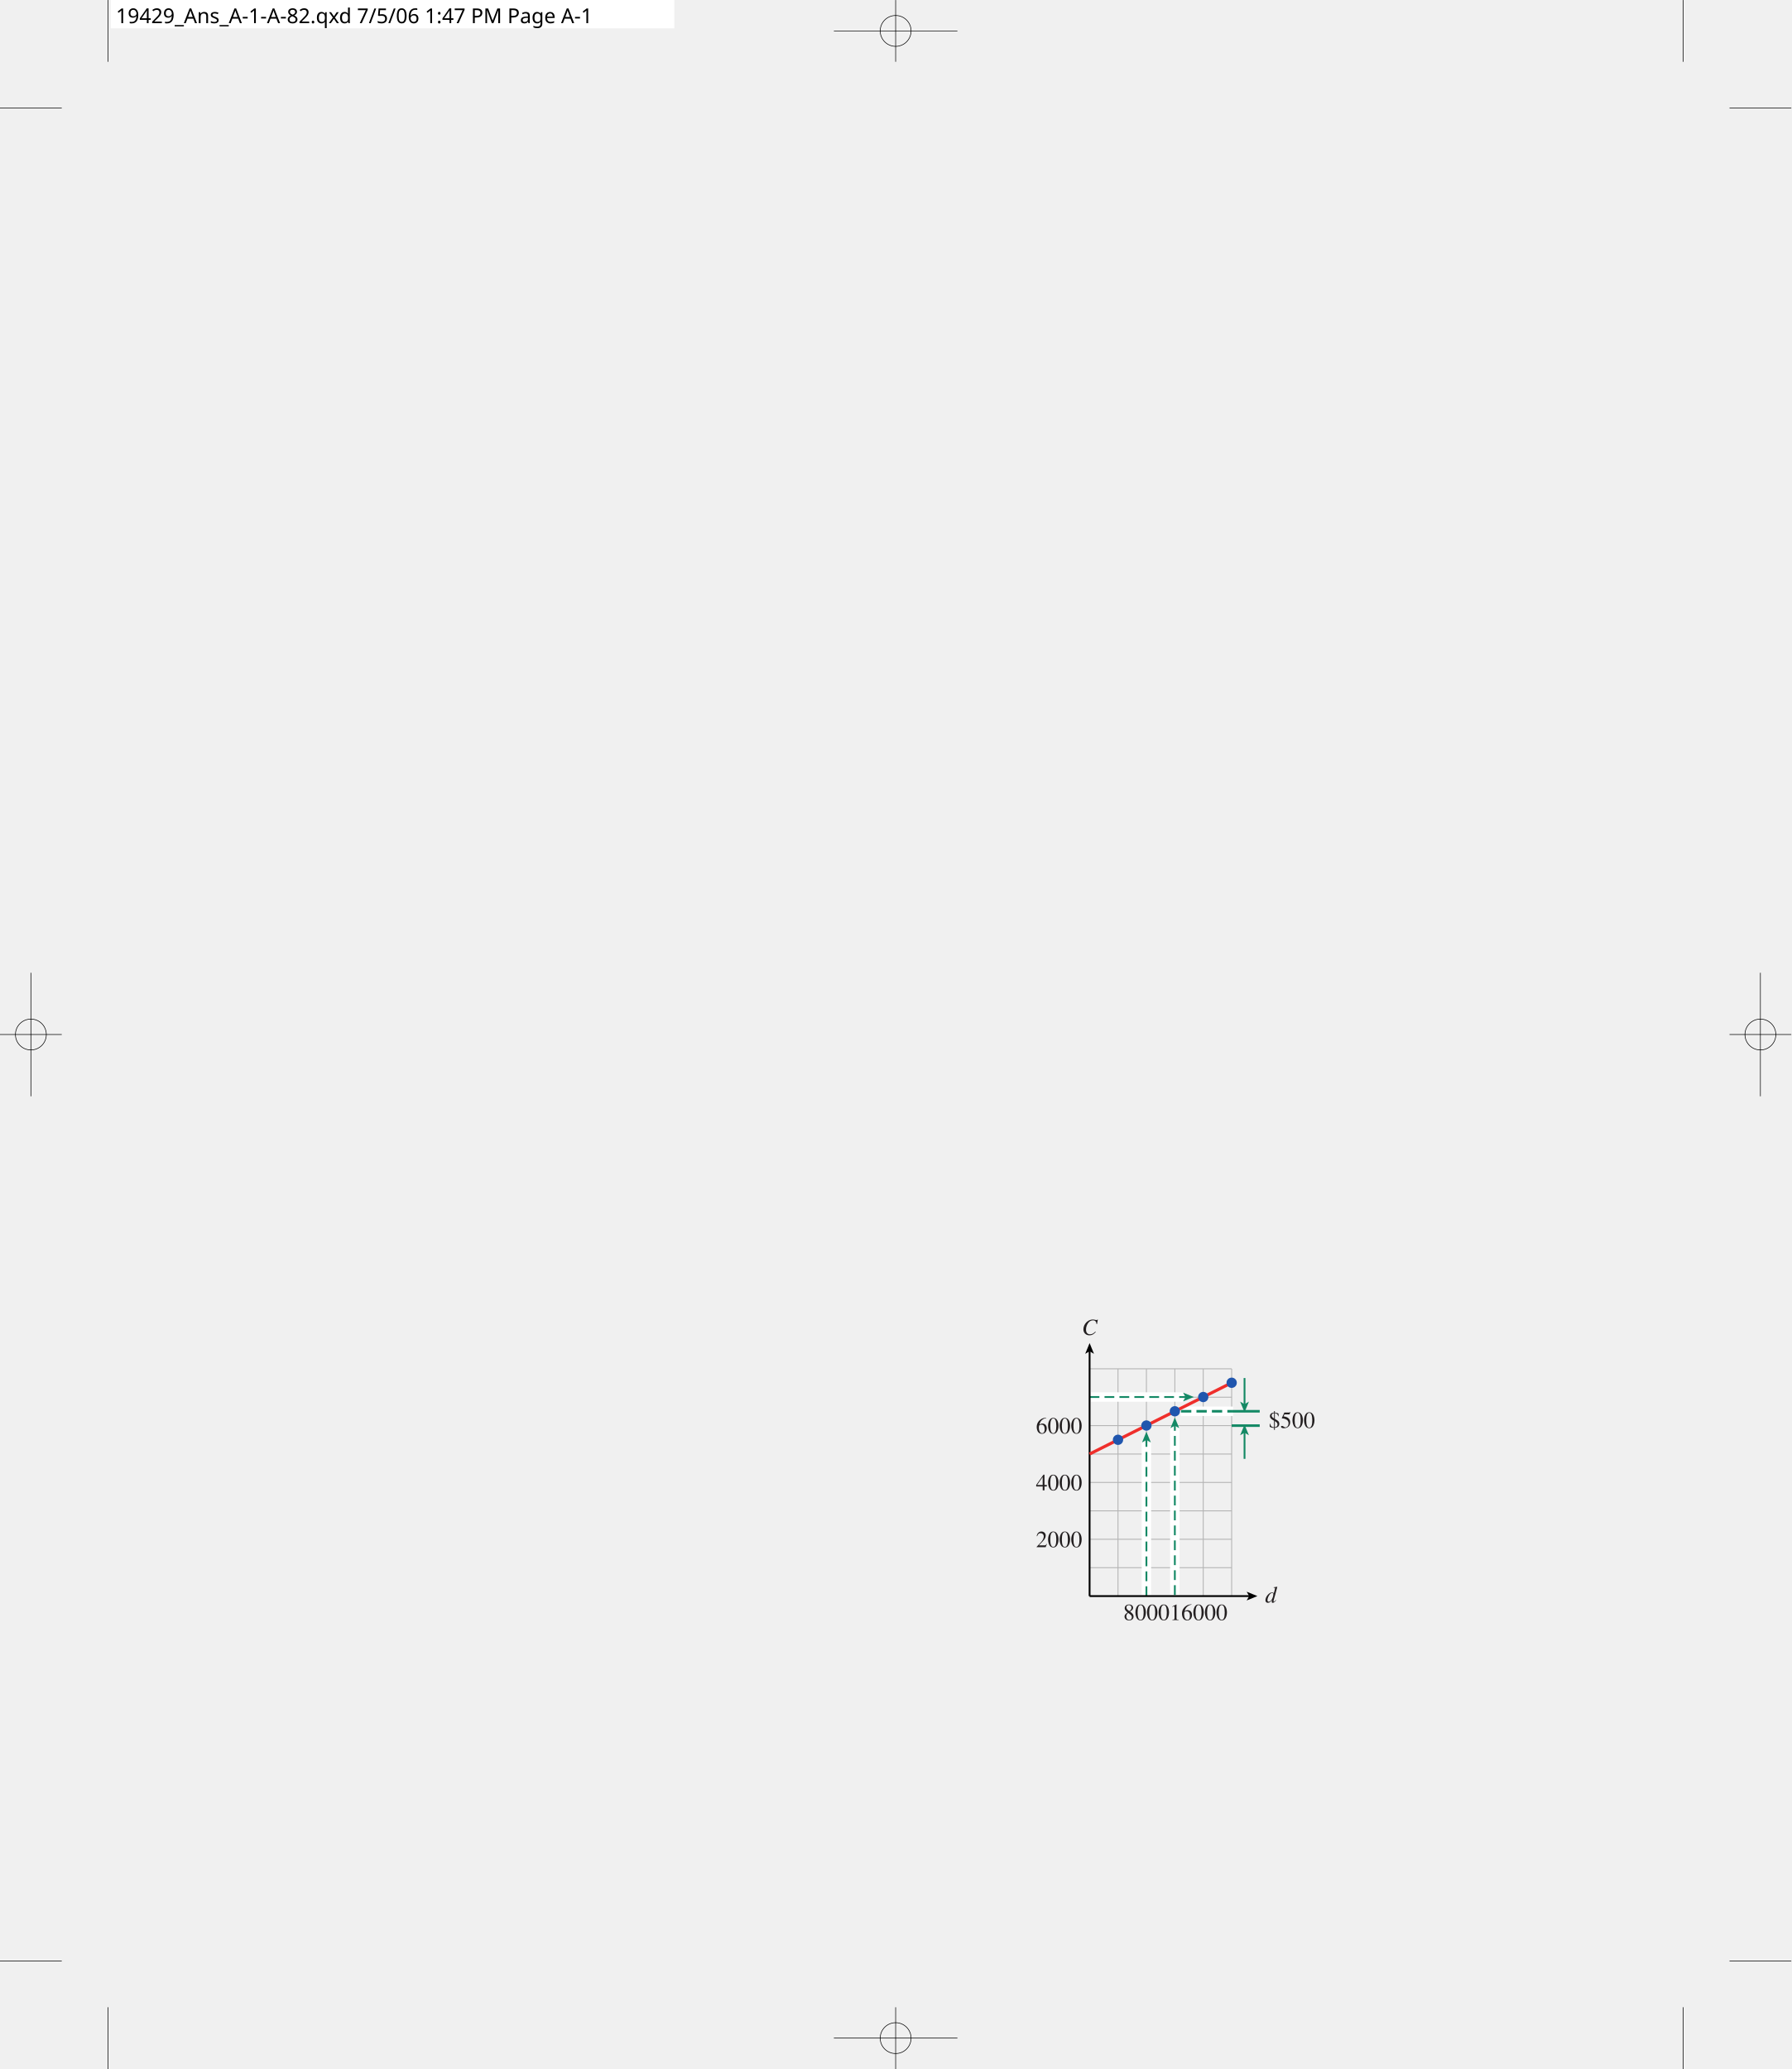
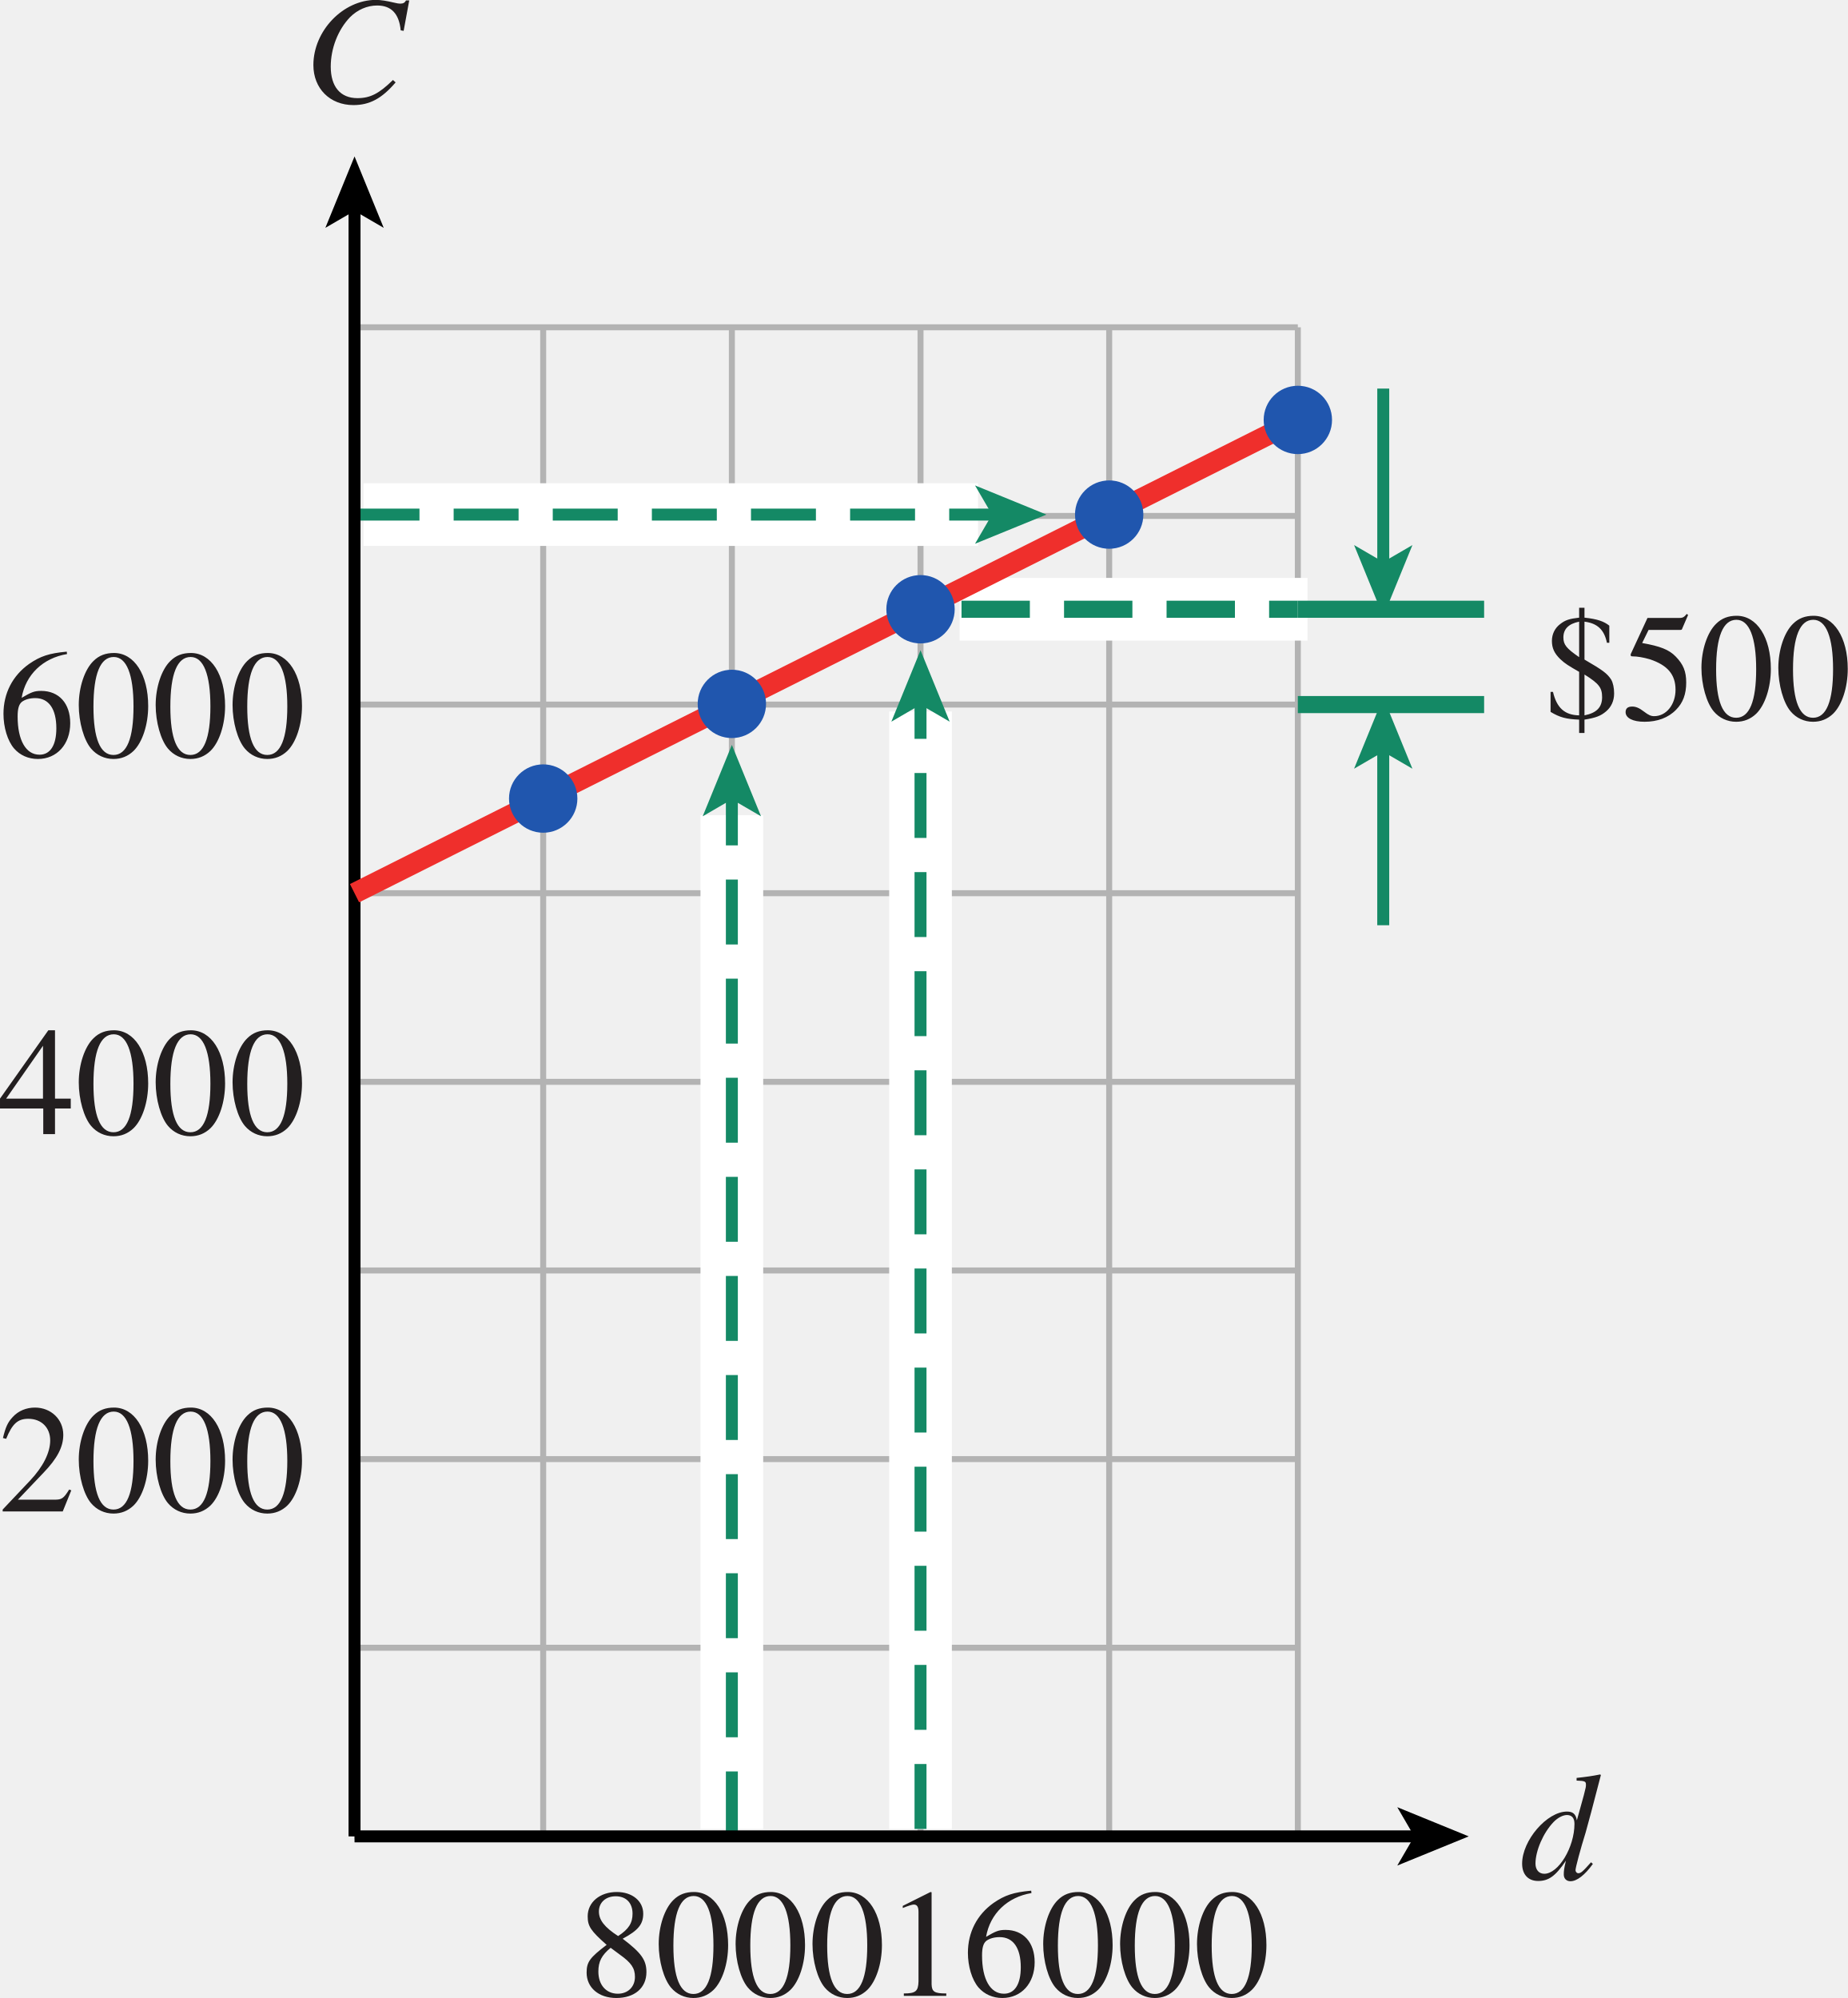
- <svg xmlns="http://www.w3.org/2000/svg" viewBox="0 0 870 1005.019" height="1005.019" width="870" xml:space="preserve" version="1.1" id="svg3444">
+ <svg xmlns="http://www.w3.org/2000/svg" viewBox="0 0 135.164 146.171" height="146.171" width="135.164" xml:space="preserve" version="1.1" id="svg3444">
  <defs id="defs3448">
    <clipPath id="clipPath3460" clipPathUnits="userSpaceOnUse">
      <path style="clip-rule:evenodd" id="path3462" d="m 42,775.5 625.5,0 0,-747 -625.5,0 0,747 z" />
    </clipPath>
    <clipPath id="clipPath3466" clipPathUnits="userSpaceOnUse">
      <path id="path3468" d="m 28,776 640,0 0,-748 -640,0 0,748 z" />
    </clipPath>
    <clipPath id="clipPath3472" clipPathUnits="userSpaceOnUse">
      <path id="path3474" d="m 0,804.015 696,0 0,-804 -696,0 0,804 z" />
    </clipPath>
    <clipPath id="clipPath3484" clipPathUnits="userSpaceOnUse">
      <path id="path3486" d="m 28,776 640,0 0,-748 -640,0 0,748 z" />
    </clipPath>
    <clipPath id="clipPath3490" clipPathUnits="userSpaceOnUse">
      <path id="path3492" d="m 0,804.015 696,0 0,-804 -696,0 0,804 z" />
    </clipPath>
    <clipPath id="clipPath3600" clipPathUnits="userSpaceOnUse">
      <path style="clip-rule:evenodd" id="path3602" d="m 138.5,314.84 160,0 0,-84 -160,0 0,84 z" />
    </clipPath>
    <clipPath id="clipPath3606" clipPathUnits="userSpaceOnUse">
      <path id="path3608" d="m 28,776 640,0 0,-748 -640,0 0,748 z" />
    </clipPath>
    <clipPath id="clipPath3612" clipPathUnits="userSpaceOnUse">
      <path id="path3614" d="m 0,804.015 696,0 0,-804 -696,0 0,804 z" />
    </clipPath>
    <clipPath id="clipPath3706" clipPathUnits="userSpaceOnUse">
      <path style="clip-rule:evenodd" id="path3708" d="m 137.5,562.84 146.67,0 0,-143.32 -146.67,0 0,143.32 z" />
    </clipPath>
    <clipPath id="clipPath3712" clipPathUnits="userSpaceOnUse">
      <path id="path3714" d="m 28,776 640,0 0,-748 -640,0 0,748 z" />
    </clipPath>
    <clipPath id="clipPath3718" clipPathUnits="userSpaceOnUse">
      <path id="path3720" d="m 0,804.015 696,0 0,-804 -696,0 0,804 z" />
    </clipPath>
    <clipPath id="clipPath3794" clipPathUnits="userSpaceOnUse">
      <path id="path3796" d="m 28,776 640,0 0,-748 -640,0 0,748 z" />
    </clipPath>
    <clipPath id="clipPath3800" clipPathUnits="userSpaceOnUse">
      <path id="path3802" d="m 0,804.015 696,0 0,-804 -696,0 0,804 z" />
    </clipPath>
    <clipPath id="clipPath3942" clipPathUnits="userSpaceOnUse">
      <path style="clip-rule:evenodd" id="path3944" d="m 401.94,293.84 113.33,0 0,-121.76 -113.33,0 0,121.76 z" />
    </clipPath>
    <clipPath id="clipPath3948" clipPathUnits="userSpaceOnUse">
      <path id="path3950" d="m 28,776 640,0 0,-748 -640,0 0,748 z" />
    </clipPath>
    <clipPath id="clipPath3954" clipPathUnits="userSpaceOnUse">
      <path id="path3956" d="m 0,804.015 696,0 0,-804 -696,0 0,804 z" />
    </clipPath>
    <clipPath id="clipPath4036" clipPathUnits="userSpaceOnUse">
      <path style="clip-rule:evenodd" id="path4038" d="m 403,579.84 170.29,0 0,-142.86 -170.29,0 0,142.86 z" />
    </clipPath>
    <clipPath id="clipPath4042" clipPathUnits="userSpaceOnUse">
      <path id="path4044" d="m 28,776 640,0 0,-748 -640,0 0,748 z" />
    </clipPath>
    <clipPath id="clipPath4048" clipPathUnits="userSpaceOnUse">
      <path id="path4050" d="m 0,804.015 696,0 0,-804 -696,0 0,804 z" />
    </clipPath>
    <clipPath id="clipPath4144" clipPathUnits="userSpaceOnUse">
      <path id="path4146" d="m 28,776 640,0 0,-748 -640,0 0,748 z" />
    </clipPath>
    <clipPath id="clipPath4150" clipPathUnits="userSpaceOnUse">
      <path id="path4152" d="m 0,804.015 696,0 0,-804 -696,0 0,804 z" />
    </clipPath>
  </defs>
-   <g transform="matrix(1.25,0,0,-1.25,0,1005.019)" id="g3452">
-     <path id="path3454" style="fill:#ffffff;fill-opacity:1;fill-rule:nonzero;stroke:none" d="m 0,804 0,0" />
+   <g transform="matrix(1.25,0,0,-1.25,-503.2651,364.0656)" id="g3452">
    <g id="g3938">
      <g clip-path="url(#clipPath3942)" id="g3940">
        <g clip-path="url(#clipPath3948)" id="g3946">
          <g clip-path="url(#clipPath3954)" id="g3952">
            <path id="path3958" style="fill:none;stroke:#b3b3b3;stroke-width:0.35;stroke-linecap:butt;stroke-linejoin:miter;stroke-miterlimit:4;stroke-dasharray:none;stroke-opacity:1" d="m 423.359,272.097 0,-88.322 m 11.04,88.322 0,-88.322 m 11.041,88.322 0,-88.322 m 11.04,88.322 0,-88.322 m 11.04,88.322 0,-88.322 m 11.04,88.322 0,-88.322 m -55.201,0 55.201,0 m -55.201,11.04 55.201,0 m -55.201,11.041 55.201,0 m -55.201,11.04 55.201,0 m -55.201,11.04 55.201,0 m -55.201,11.04 55.201,0 m -55.201,11.04 55.201,0 m -55.201,11.041 55.201,0 m -55.201,11.04 55.201,0" />
            <text id="text3960" style="font-style:italic;font-variant:normal;font-size:9px;font-family:Times;-inkscape-font-specification:Times-Italic;writing-mode:lr-tb;fill:#231f20;fill-opacity:1;fill-rule:nonzero;stroke:none" transform="matrix(1,0,0,-1,420.3574,285.2585)">
              <tspan id="tspan3962" y="0" x="0">C</tspan>
              <tspan id="tspan3964" y="103.999" x="71.186">d</tspan>
            </text>
            <text id="text3966" style="font-variant:normal;font-weight:normal;font-size:9px;font-family:Times;-inkscape-font-specification:Times-Roman;writing-mode:lr-tb;fill:#231f20;fill-opacity:1;fill-rule:nonzero;stroke:none" transform="matrix(1,0,0,-1,436.4404,174.4415)">
              <tspan id="tspan3968" y="0" x="0 4.5 9 13.5 19.83 24.33 28.83 33.33 37.83">800016000</tspan>
              <tspan id="tspan3970" y="-28.354" x="-33.936 -29.436 -24.936 -20.436">2000</tspan>
              <tspan id="tspan3972" y="-50.434" x="-33.936 -29.436 -24.936 -20.436">4000</tspan>
              <tspan id="tspan3974" y="-72.515" x="-33.936 -29.436 -24.936 -20.436">6000</tspan>
            </text>
            <path id="path3976" style="fill:#ffffff;fill-opacity:1;fill-rule:nonzero;stroke:none" d="m 443.604,243.542 3.669,0 0,-59.331 -3.669,0 0,59.331 z" />
            <path id="path3978" style="fill:#ffffff;fill-opacity:1;fill-rule:nonzero;stroke:none" d="m 454.646,249.609 3.668,0 0,-65.398 -3.668,0 0,65.398 z" />
            <path id="path3980" style="fill:#ffffff;fill-opacity:1;fill-rule:nonzero;stroke:none" d="m 423.883,262.969 35.967,0 0,-3.668 -35.967,0 0,3.668 z" />
            <path id="path3982" style="fill:#ffffff;fill-opacity:1;fill-rule:nonzero;stroke:none" d="m 458.768,257.429 20.358,0 0,-3.668 -20.358,0 0,3.668 z" />
            <path id="path3984" style="fill:none;stroke:#148965;stroke-width:0.7;stroke-linecap:butt;stroke-linejoin:miter;stroke-miterlimit:4;stroke-dasharray:3.8, 2;stroke-dashoffset:0;stroke-opacity:1" d="m 445.44,183.775 0,60.916" />
            <path id="path3986" style="fill:#148965;fill-opacity:1;fill-rule:nonzero;stroke:none" d="m 445.44,247.656 1.707,-4.179 -1.707,0.992 -1.707,-0.992 1.707,4.179" />
            <path id="path3988" style="fill:none;stroke:#000000;stroke-width:0.7;stroke-linecap:butt;stroke-linejoin:miter;stroke-miterlimit:4;stroke-dasharray:none;stroke-opacity:1" d="m 423.359,183.775 62.235,0" />
            <path id="path3990" style="fill:#000000;fill-opacity:1;fill-rule:nonzero;stroke:none" d="m 488.56,183.775 -4.18,-1.707 0.993,1.707 -0.993,1.708 4.18,-1.708" />
            <path id="path3992" style="fill:none;stroke:#148965;stroke-width:0.7;stroke-linecap:butt;stroke-linejoin:miter;stroke-miterlimit:4;stroke-dasharray:3.8, 2;stroke-dashoffset:0;stroke-opacity:1" d="m 456.48,184.211 0,66.018" />
            <path id="path3994" style="fill:#148965;fill-opacity:1;fill-rule:nonzero;stroke:none" d="m 456.48,253.195 1.707,-4.18 -1.707,0.993 -1.707,-0.993 1.707,4.18" />
            <path id="path3996" style="fill:none;stroke:#148965;stroke-width:0.7;stroke-linecap:butt;stroke-linejoin:miter;stroke-miterlimit:4;stroke-dasharray:3.8, 2;stroke-dashoffset:0;stroke-opacity:1" d="m 423.359,261.135 37.524,0" />
            <path id="path3998" style="fill:#148965;fill-opacity:1;fill-rule:nonzero;stroke:none" d="m 463.849,261.135 -4.179,-1.707 0.992,1.707 -0.992,1.707 4.179,-1.707" />
            <path id="path4000" style="fill:none;stroke:#000000;stroke-width:0.7;stroke-linecap:butt;stroke-linejoin:miter;stroke-miterlimit:4;stroke-dasharray:none;stroke-opacity:1" d="m 423.359,183.775 0,95.357" />
            <path id="path4002" style="fill:#000000;fill-opacity:1;fill-rule:nonzero;stroke:none" d="m 423.359,282.097 1.707,-4.179 -1.707,0.992 -1.707,-0.992 1.707,4.179" />
            <path id="path4004" style="fill:none;stroke:#148965;stroke-width:1;stroke-linecap:butt;stroke-linejoin:miter;stroke-miterlimit:4;stroke-dasharray:4, 2;stroke-dashoffset:0;stroke-opacity:1" d="m 458.879,255.595 19.681,0" />
            <path id="path4006" style="fill:none;stroke:#148965;stroke-width:1;stroke-linecap:butt;stroke-linejoin:miter;stroke-miterlimit:4;stroke-dasharray:none;stroke-opacity:1" d="m 478.56,255.595 10.901,0 m -10.901,-5.579 10.901,0" />
            <path id="path4008" style="fill:none;stroke:#148965;stroke-width:0.7;stroke-linecap:butt;stroke-linejoin:miter;stroke-miterlimit:4;stroke-dasharray:none;stroke-opacity:1" d="m 483.559,268.51 0,-10.373" />
            <path id="path4010" style="fill:#148965;fill-opacity:1;fill-rule:nonzero;stroke:none" d="m 483.559,255.172 -1.707,4.179 1.707,-0.992 1.707,0.992 -1.707,-4.179" />
            <path id="path4012" style="fill:none;stroke:#148965;stroke-width:0.7;stroke-linecap:butt;stroke-linejoin:miter;stroke-miterlimit:4;stroke-dasharray:none;stroke-opacity:1" d="m 483.558,237.101 0,10.374" />
            <path id="path4014" style="fill:#148965;fill-opacity:1;fill-rule:nonzero;stroke:none" d="m 483.558,250.441 1.707,-4.179 -1.707,0.992 -1.707,-0.992 1.707,4.179" />
            <text id="text4016" style="font-variant:normal;font-weight:normal;font-size:9px;font-family:Times;-inkscape-font-specification:Times-Roman;writing-mode:lr-tb;fill:#231f20;fill-opacity:1;fill-rule:nonzero;stroke:none" transform="matrix(1,0,0,-1,492.9595,249.1344)">
              <tspan id="tspan4018" y="0" x="0 4.5 9 13.5">$500</tspan>
            </text>
            <path id="path4020" style="fill:none;stroke:#ef2f2c;stroke-width:1.2;stroke-linecap:butt;stroke-linejoin:miter;stroke-miterlimit:4;stroke-dasharray:none;stroke-opacity:1" d="m 423.359,238.976 55.201,27.698" />
            <path id="path4022" style="fill:#2056ae;fill-opacity:1;fill-rule:nonzero;stroke:none" d="m 432.399,244.516 c 0,-1.105 0.896,-2 2,-2 1.105,0 2.001,0.895 2.001,2 0,1.104 -0.896,2 -2.001,2 -1.104,0 -2,-0.896 -2,-2" />
            <path id="path4024" style="fill:#2056ae;fill-opacity:1;fill-rule:nonzero;stroke:none" d="m 443.44,250.056 c 0,-1.105 0.895,-2 1.999,-2 1.105,0 2.001,0.895 2.001,2 0,1.104 -0.896,2 -2.001,2 -1.104,0 -1.999,-0.896 -1.999,-2" />
            <path id="path4026" style="fill:#2056ae;fill-opacity:1;fill-rule:nonzero;stroke:none" d="m 465.52,261.135 c 0,-1.104 0.896,-2 2,-2 1.105,0 2,0.896 2,2 0,1.105 -0.895,2 -2,2 -1.104,0 -2,-0.895 -2,-2" />
            <path id="path4028" style="fill:#2056ae;fill-opacity:1;fill-rule:nonzero;stroke:none" d="m 476.561,266.675 c 0,-1.105 0.895,-2 2,-2 1.105,0 2,0.895 2,2 0,1.105 -0.895,2 -2,2 -1.105,0 -2,-0.895 -2,-2" />
            <path id="path4030" style="fill:#2056ae;fill-opacity:1;fill-rule:nonzero;stroke:none" d="m 454.48,255.595 c 0,-1.104 0.895,-2 2,-2 1.104,0 2,0.896 2,2 0,1.105 -0.896,2 -2,2 -1.105,0 -2,-0.895 -2,-2" />
          </g>
        </g>
      </g>
    </g>
-     <path id="path4236" style="fill:#ffffff;fill-opacity:1;fill-rule:nonzero;stroke:none" d="m 43,804.015 219,0 0,-11.015 -219,0 0,11.015 z" />
-     <text id="text4238" style="font-variant:normal;font-weight:normal;font-size:8px;font-family:'Courier 10 Pitch';-inkscape-font-specification:Courier;writing-mode:lr-tb;fill:#000000;fill-opacity:1;fill-rule:nonzero;stroke:none" transform="matrix(1,0,0,-1,45,795)">
-       <tspan id="tspan4240" y="0" x="0 4.643 9.286 13.93 18.573 23.216 27.859 32.502 37.146 41.789 46.432 51.075 55.718 60.362 65.005 69.648 74.291 78.934 83.578 88.221 92.864 97.507 102.15 108.306 112.949 117.592 122.235 126.878 131.522 136.165 142.32 146.963 151.606 156.25 160.893 163.97 168.614 173.257 179.412 184.055 188.698 193.342 197.985 201.062 205.706 210.349">19429_Ans_A-1-A-82.qxd 7/5/06 1:47 PM Page A-1</tspan>
-     </text>
    <path id="path4242" style="fill:none;stroke:#ffffff;stroke-width:0.5;stroke-linecap:butt;stroke-linejoin:miter;stroke-miterlimit:10;stroke-dasharray:none;stroke-opacity:1" d="m 42,804 0,-24 m -42,-18 24,0 m 630,42 0,-24 m 42,-18 -24,0 M 42,0 42,24 M 0,42 24,42 m 630,-42 0,24 m 42,18 -24,0" />
    <path id="path4244" style="fill:none;stroke:#000000;stroke-width:0.25;stroke-linecap:butt;stroke-linejoin:miter;stroke-miterlimit:10;stroke-dasharray:none;stroke-opacity:1" d="m 42,804 0,-24 m -42,-18 24,0 m 630,42 0,-24 m 42,-18 -24,0 M 42,0 42,24 M 0,42 24,42 m 630,-42 0,24 m 42,18 -24,0" />
    <path id="path4246" style="fill:none;stroke:#ffffff;stroke-width:0.5;stroke-linecap:butt;stroke-linejoin:miter;stroke-miterlimit:10;stroke-dasharray:none;stroke-opacity:1" d="m 324,792 48,0 M 324,12 372,12 M 12,426 12,378 m 672,48 0,-48 m -336,426 0,-24 M 348,24 348,0 M 0,402 l 24,0 m 648,0 24,0 m -348,390 6,0 c 0,-3.312 -2.688,-6 -6,-6 -3.312,0 -6,2.688 -6,6 0,3.312 2.688,6 6,6 3.312,0 6,-2.688 6,-6 m -6,-780 6,0 c 0,-3.312 -2.688,-6 -6,-6 -3.312,0 -6,2.688 -6,6 0,3.312 2.688,6 6,6 3.312,0 6,-2.688 6,-6 m -342,390 6,0 c 0,-3.312 -2.688,-6 -6,-6 -3.312,0 -6,2.688 -6,6 0,3.312 2.688,6 6,6 3.312,0 6,-2.688 6,-6 m 666,0 6,0 c 0,-3.312 -2.688,-6 -6,-6 -3.312,0 -6,2.688 -6,6 0,3.312 2.688,6 6,6 3.312,0 6,-2.688 6,-6" />
-     <path id="path4248" style="fill:none;stroke:#000000;stroke-width:0.25;stroke-linecap:butt;stroke-linejoin:miter;stroke-miterlimit:10;stroke-dasharray:none;stroke-opacity:1" d="m 324,792 48,0 M 324,12 372,12 M 12,426 12,378 m 672,48 0,-48 m -336,426 0,-24 M 348,24 348,0 M 0,402 l 24,0 m 648,0 24,0 m -348,390 6,0 c 0,-3.312 -2.688,-6 -6,-6 -3.312,0 -6,2.688 -6,6 0,3.312 2.688,6 6,6 3.312,0 6,-2.688 6,-6 m -6,-780 6,0 c 0,-3.312 -2.688,-6 -6,-6 -3.312,0 -6,2.688 -6,6 0,3.312 2.688,6 6,6 3.312,0 6,-2.688 6,-6 m -342,390 6,0 c 0,-3.312 -2.688,-6 -6,-6 -3.312,0 -6,2.688 -6,6 0,3.312 2.688,6 6,6 3.312,0 6,-2.688 6,-6 m 666,0 6,0 c 0,-3.312 -2.688,-6 -6,-6 -3.312,0 -6,2.688 -6,6 0,3.312 2.688,6 6,6 3.312,0 6,-2.688 6,-6" />
  </g>
</svg>
